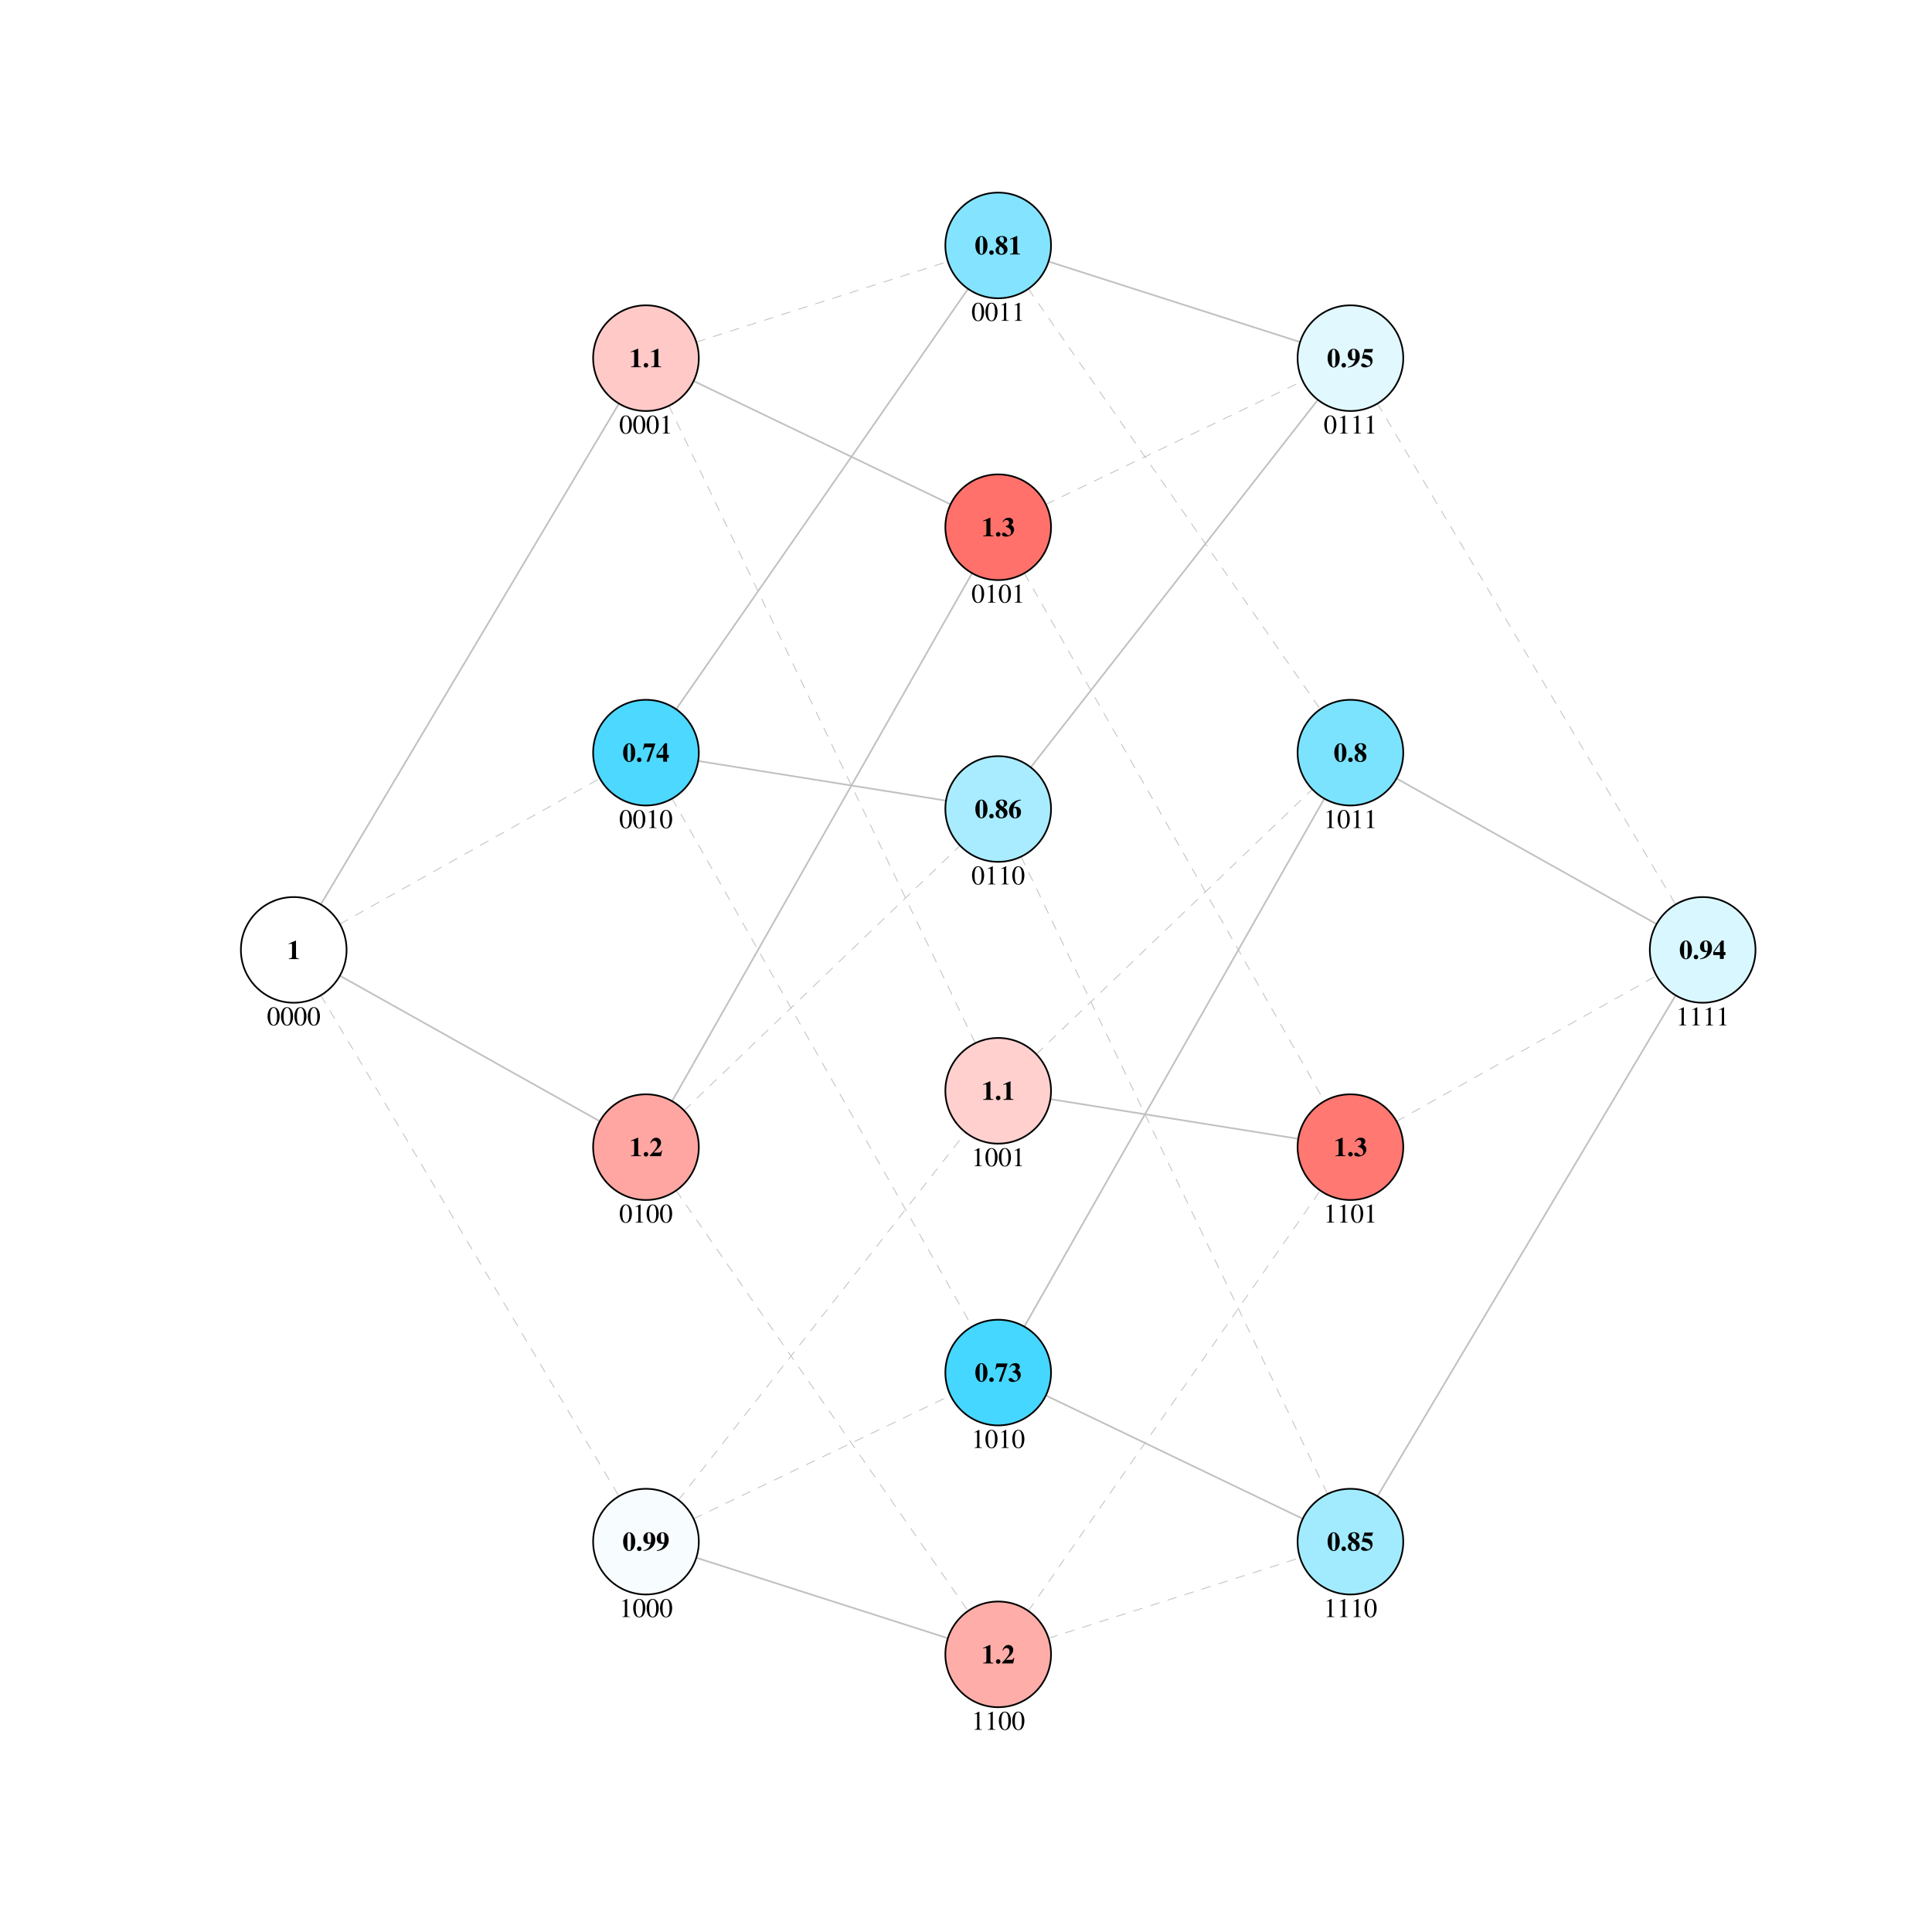
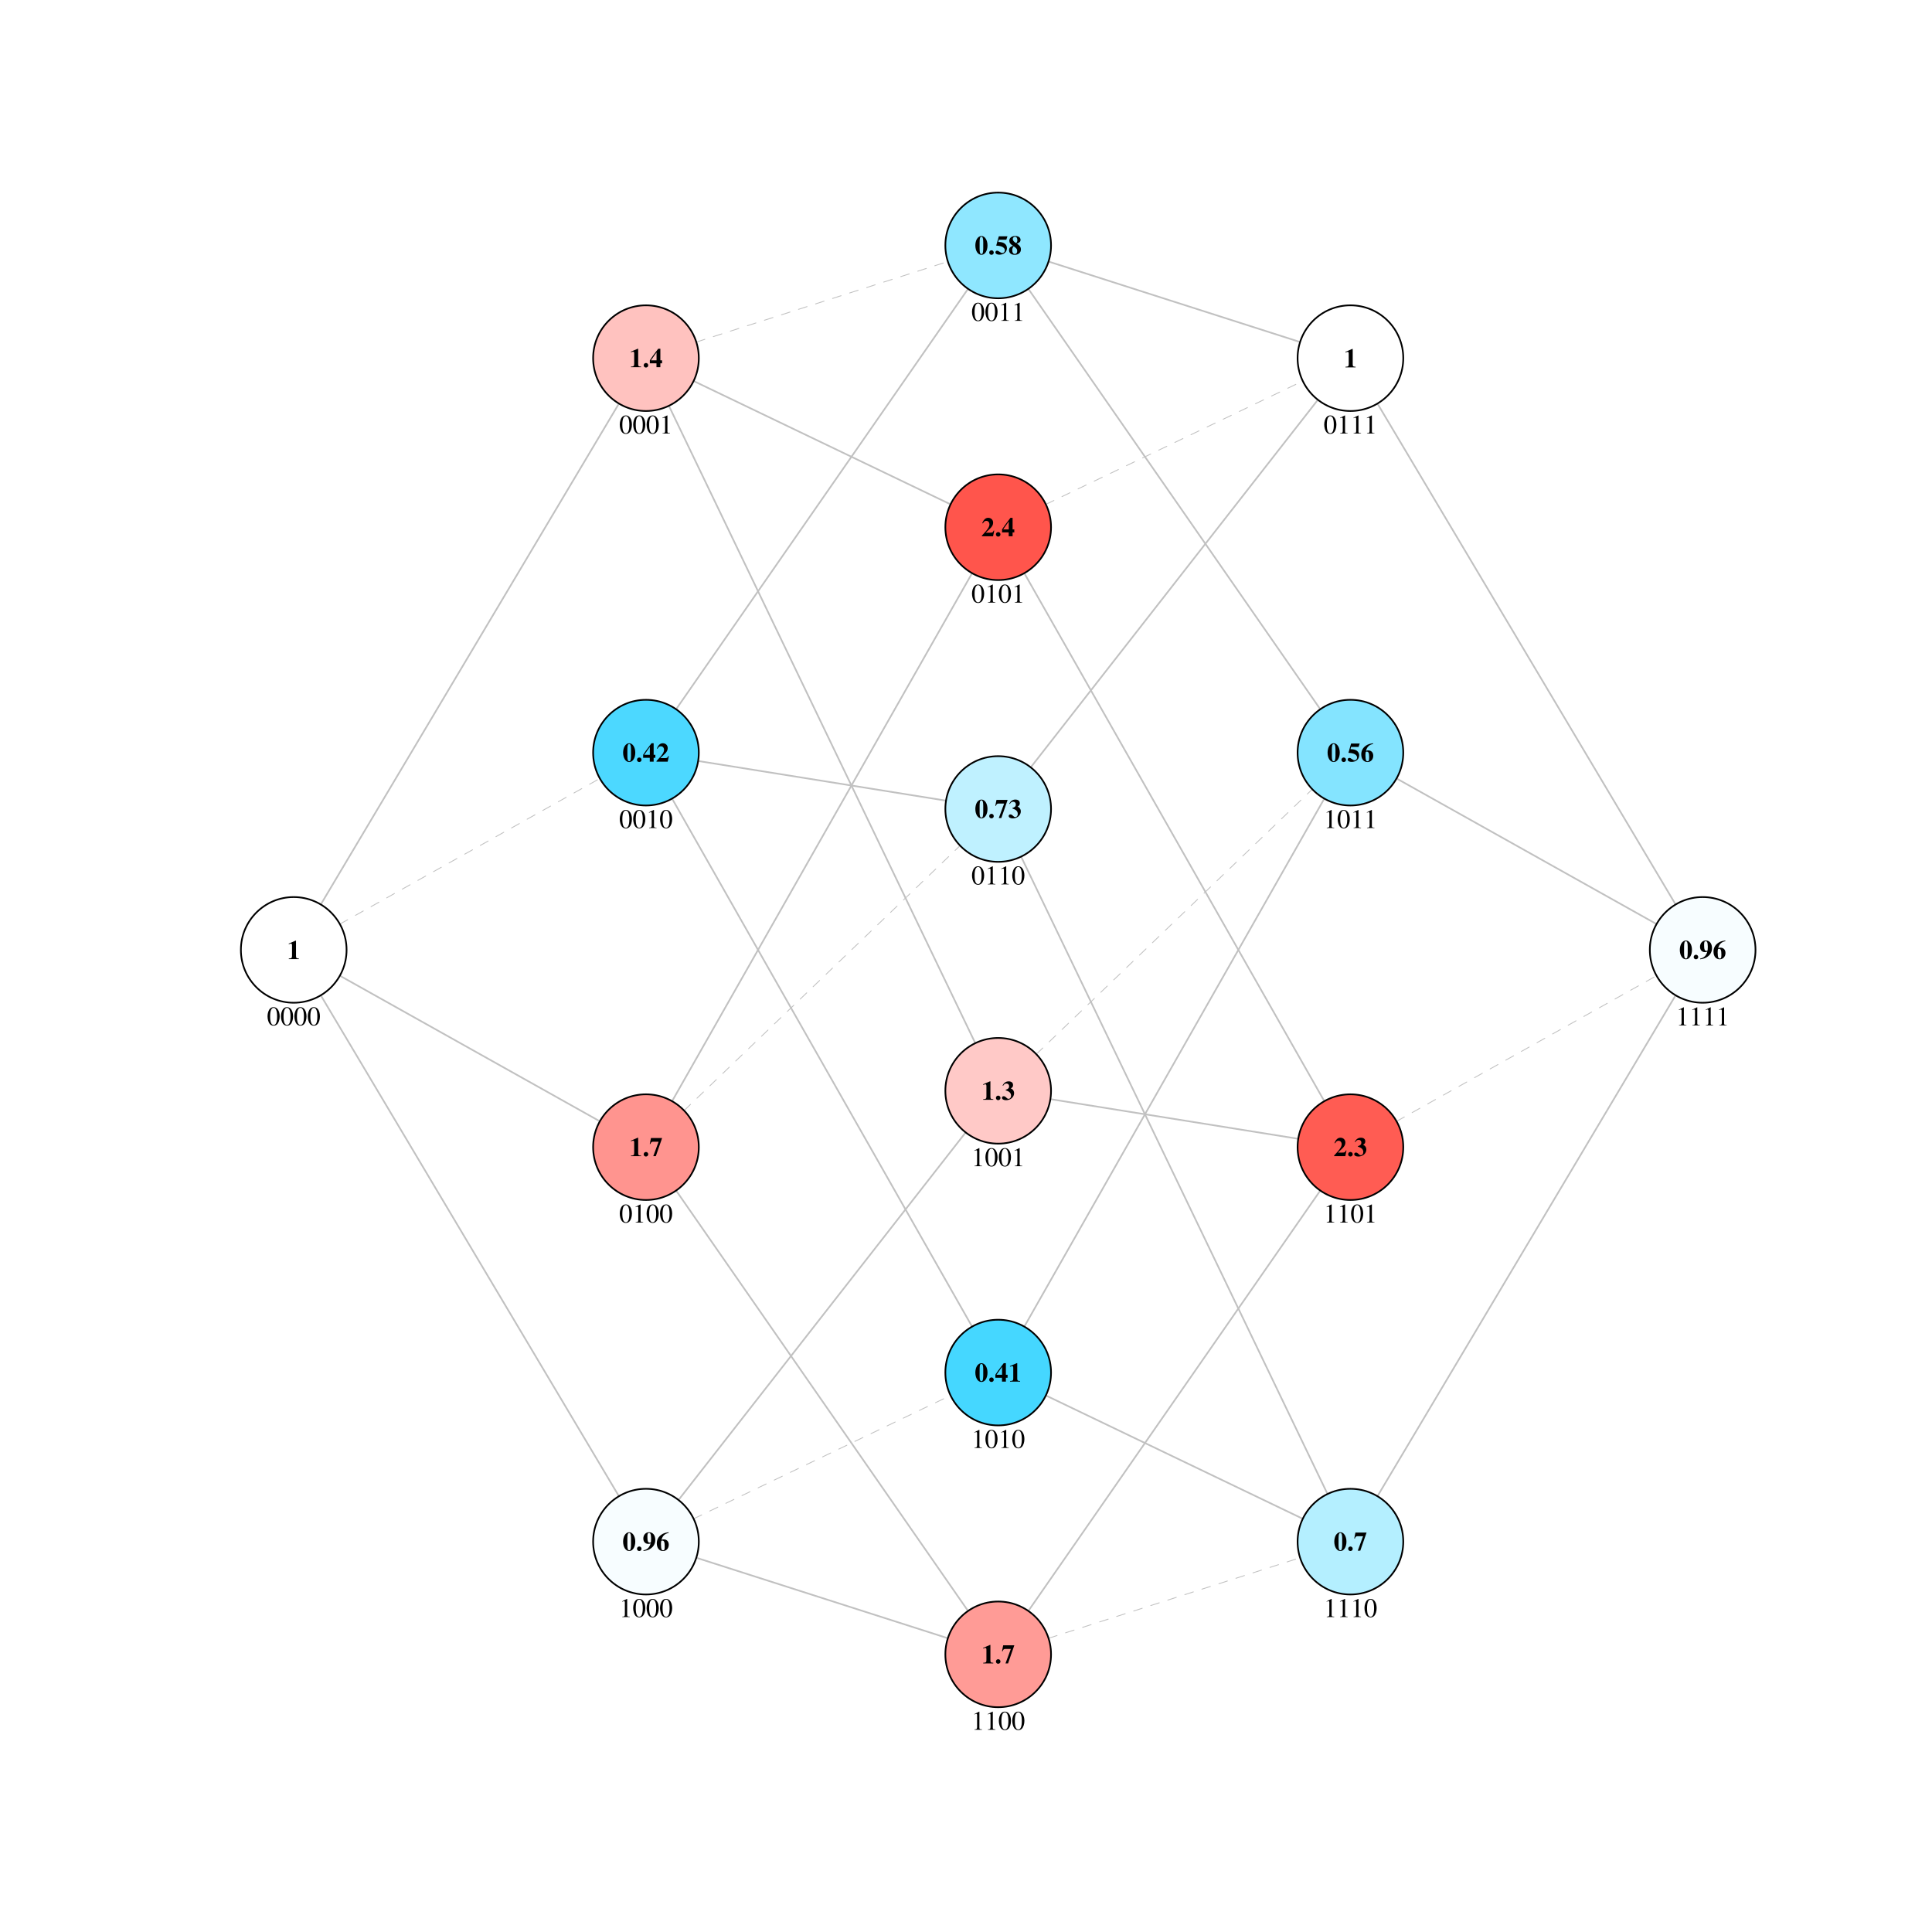
<svg xmlns="http://www.w3.org/2000/svg" class="svglite" width="864.00pt" height="864.00pt" viewBox="0 0 864.00 864.00">
  <defs>
    <style type="text/css">
    .svglite line, .svglite polyline, .svglite polygon, .svglite path, .svglite rect, .svglite circle {
      fill: none;
      stroke: #000000;
      stroke-linecap: round;
      stroke-linejoin: round;
      stroke-miterlimit: 10.00;
    }
  </style>
  </defs>
  <rect width="100%" height="100%" style="stroke: none; fill: #FFFFFF;" />
  <defs>
    <clipPath id="cpMC4wMHw4NjQuMDB8MC4wMHw4NjQuMDA=">
      <rect x="0.00" y="0.00" width="864.00" height="864.00" />
    </clipPath>
  </defs>
  <g clip-path="url(#cpMC4wMHw4NjQuMDB8MC4wMHw4NjQuMDA=)">
</g>
  <defs>
    <clipPath id="cpNTkuMDR8ODMzLjc2fDU5LjA0fDc5MC41Ng==">
      <rect x="59.04" y="59.04" width="774.72" height="731.52" />
    </clipPath>
  </defs>
  <g clip-path="url(#cpNTkuMDR8ODMzLjc2fDU5LjA0fDc5MC41Ng==)">
    <line x1="143.45" y1="404.50" x2="276.80" y2="180.47" style="stroke-width: 0.75; stroke: #C1C1C1;" />
    <line x1="151.98" y1="413.26" x2="268.27" y2="348.13" style="stroke-width: 0.38; stroke: #C1C1C1; stroke-dasharray: 4.00,4.00;" />
    <line x1="151.98" y1="436.34" x2="268.27" y2="501.47" style="stroke-width: 0.75; stroke: #C1C1C1;" />
-     <line x1="143.45" y1="445.10" x2="276.80" y2="669.13" style="stroke-width: 0.38; stroke: #C1C1C1; stroke-dasharray: 4.00,4.00;" />
+     <line x1="143.45" y1="445.10" x2="276.80" y2="669.13" style="stroke-width: 0.75; stroke: #C1C1C1;" />
    <line x1="311.38" y1="152.97" x2="423.90" y2="116.96" style="stroke-width: 0.38; stroke: #C1C1C1; stroke-dasharray: 4.00,4.00;" />
    <line x1="310.18" y1="170.39" x2="425.10" y2="225.55" style="stroke-width: 0.75; stroke: #C1C1C1;" />
-     <line x1="299.12" y1="181.46" x2="436.16" y2="466.51" style="stroke-width: 0.38; stroke: #C1C1C1; stroke-dasharray: 4.00,4.00;" />
+     <line x1="299.12" y1="181.46" x2="436.16" y2="466.51" style="stroke-width: 0.75; stroke: #C1C1C1;" />
    <line x1="302.36" y1="317.18" x2="432.92" y2="129.17" style="stroke-width: 0.75; stroke: #C1C1C1;" />
    <line x1="312.21" y1="340.32" x2="423.07" y2="358.06" style="stroke-width: 0.75; stroke: #C1C1C1;" />
-     <line x1="300.55" y1="357.13" x2="434.73" y2="593.28" style="stroke-width: 0.38; stroke: #C1C1C1; stroke-dasharray: 4.00,4.00;" />
+     <line x1="300.55" y1="357.13" x2="434.73" y2="593.28" style="stroke-width: 0.75; stroke: #C1C1C1;" />
    <line x1="300.55" y1="492.47" x2="434.73" y2="256.32" style="stroke-width: 0.75; stroke: #C1C1C1;" />
    <line x1="305.93" y1="496.65" x2="429.36" y2="378.16" style="stroke-width: 0.38; stroke: #C1C1C1; stroke-dasharray: 4.00,4.00;" />
-     <line x1="302.36" y1="532.42" x2="432.92" y2="720.43" style="stroke-width: 0.38; stroke: #C1C1C1; stroke-dasharray: 4.00,4.00;" />
-     <line x1="303.43" y1="670.81" x2="431.85" y2="506.43" style="stroke-width: 0.38; stroke: #C1C1C1; stroke-dasharray: 4.00,4.00;" />
+     <line x1="302.36" y1="532.42" x2="432.92" y2="720.43" style="stroke-width: 0.75; stroke: #C1C1C1;" />
+     <line x1="303.43" y1="670.81" x2="431.85" y2="506.43" style="stroke-width: 0.75; stroke: #C1C1C1;" />
    <line x1="310.18" y1="679.21" x2="425.10" y2="624.05" style="stroke-width: 0.38; stroke: #C1C1C1; stroke-dasharray: 4.00,4.00;" />
    <line x1="311.38" y1="696.63" x2="423.90" y2="732.64" style="stroke-width: 0.75; stroke: #C1C1C1;" />
    <line x1="468.90" y1="116.96" x2="581.42" y2="152.97" style="stroke-width: 0.75; stroke: #C1C1C1;" />
-     <line x1="459.88" y1="129.17" x2="590.44" y2="317.18" style="stroke-width: 0.38; stroke: #C1C1C1; stroke-dasharray: 4.00,4.00;" />
+     <line x1="459.88" y1="129.17" x2="590.44" y2="317.18" style="stroke-width: 0.75; stroke: #C1C1C1;" />
    <line x1="467.70" y1="225.55" x2="582.62" y2="170.39" style="stroke-width: 0.38; stroke: #C1C1C1; stroke-dasharray: 4.00,4.00;" />
-     <line x1="458.07" y1="256.32" x2="592.25" y2="492.47" style="stroke-width: 0.38; stroke: #C1C1C1; stroke-dasharray: 4.00,4.00;" />
+     <line x1="458.07" y1="256.32" x2="592.25" y2="492.47" style="stroke-width: 0.75; stroke: #C1C1C1;" />
    <line x1="460.95" y1="343.17" x2="589.37" y2="178.79" style="stroke-width: 0.75; stroke: #C1C1C1;" />
-     <line x1="456.64" y1="383.09" x2="593.68" y2="668.14" style="stroke-width: 0.38; stroke: #C1C1C1; stroke-dasharray: 4.00,4.00;" />
+     <line x1="456.64" y1="383.09" x2="593.68" y2="668.14" style="stroke-width: 0.75; stroke: #C1C1C1;" />
    <line x1="463.44" y1="471.44" x2="586.87" y2="352.95" style="stroke-width: 0.38; stroke: #C1C1C1; stroke-dasharray: 4.00,4.00;" />
    <line x1="469.73" y1="491.54" x2="580.59" y2="509.28" style="stroke-width: 0.75; stroke: #C1C1C1;" />
    <line x1="458.07" y1="593.28" x2="592.25" y2="357.13" style="stroke-width: 0.75; stroke: #C1C1C1;" />
    <line x1="467.70" y1="624.05" x2="582.62" y2="679.21" style="stroke-width: 0.75; stroke: #C1C1C1;" />
-     <line x1="459.88" y1="720.43" x2="590.44" y2="532.42" style="stroke-width: 0.38; stroke: #C1C1C1; stroke-dasharray: 4.00,4.00;" />
+     <line x1="459.88" y1="720.43" x2="590.44" y2="532.42" style="stroke-width: 0.75; stroke: #C1C1C1;" />
    <line x1="468.90" y1="732.64" x2="581.42" y2="696.63" style="stroke-width: 0.38; stroke: #C1C1C1; stroke-dasharray: 4.00,4.00;" />
-     <line x1="616.00" y1="180.47" x2="749.35" y2="404.50" style="stroke-width: 0.38; stroke: #C1C1C1; stroke-dasharray: 4.00,4.00;" />
+     <line x1="616.00" y1="180.47" x2="749.35" y2="404.50" style="stroke-width: 0.75; stroke: #C1C1C1;" />
    <line x1="624.53" y1="348.13" x2="740.82" y2="413.26" style="stroke-width: 0.75; stroke: #C1C1C1;" />
    <line x1="624.53" y1="501.47" x2="740.82" y2="436.34" style="stroke-width: 0.38; stroke: #C1C1C1; stroke-dasharray: 4.00,4.00;" />
    <line x1="616.00" y1="669.13" x2="749.35" y2="445.10" style="stroke-width: 0.75; stroke: #C1C1C1;" />
    <circle cx="131.36" cy="424.80" r="23.63" style="stroke-width: 0.75; fill: #FFFFFF;" />
-     <circle cx="288.88" cy="160.17" r="23.63" style="stroke-width: 0.75; fill: #FFC9C7;" />
+     <circle cx="288.88" cy="160.17" r="23.63" style="stroke-width: 0.75; fill: #FFC2BF;" />
    <circle cx="288.88" cy="336.59" r="23.63" style="stroke-width: 0.75; fill: #4CD8FF;" />
-     <circle cx="288.88" cy="513.01" r="23.63" style="stroke-width: 0.75; fill: #FFA6A2;" />
+     <circle cx="288.88" cy="513.01" r="23.63" style="stroke-width: 0.75; fill: #FF948F;" />
    <circle cx="288.88" cy="689.43" r="23.63" style="stroke-width: 0.75; fill: #F7FDFF;" />
-     <circle cx="446.40" cy="109.76" r="23.63" style="stroke-width: 0.75; fill: #84E4FF;" />
-     <circle cx="446.40" cy="235.78" r="23.63" style="stroke-width: 0.75; fill: #FF716A;" />
-     <circle cx="446.40" cy="361.79" r="23.63" style="stroke-width: 0.75; fill: #A9ECFF;" />
-     <circle cx="446.40" cy="487.81" r="23.63" style="stroke-width: 0.75; fill: #FFD0CE;" />
+     <circle cx="446.40" cy="109.76" r="23.63" style="stroke-width: 0.75; fill: #8FE7FF;" />
+     <circle cx="446.40" cy="235.78" r="23.63" style="stroke-width: 0.75; fill: #FF554C;" />
+     <circle cx="446.40" cy="361.79" r="23.63" style="stroke-width: 0.75; fill: #BFF1FF;" />
+     <circle cx="446.40" cy="487.81" r="23.63" style="stroke-width: 0.75; fill: #FFC9C7;" />
    <circle cx="446.40" cy="613.82" r="23.63" style="stroke-width: 0.75; fill: #45D7FF;" />
-     <circle cx="446.40" cy="739.84" r="23.63" style="stroke-width: 0.75; fill: #FFADA9;" />
-     <circle cx="603.92" cy="160.17" r="23.63" style="stroke-width: 0.75; fill: #E1F8FF;" />
-     <circle cx="603.92" cy="336.59" r="23.63" style="stroke-width: 0.75; fill: #7CE3FF;" />
-     <circle cx="603.92" cy="513.01" r="23.63" style="stroke-width: 0.75; fill: #FF7871;" />
-     <circle cx="603.92" cy="689.43" r="23.63" style="stroke-width: 0.75; fill: #A2EBFF;" />
-     <circle cx="761.44" cy="424.80" r="23.63" style="stroke-width: 0.75; fill: #D9F7FF;" />
+     <circle cx="446.40" cy="739.84" r="23.63" style="stroke-width: 0.75; fill: #FF9B96;" />
+     <circle cx="603.92" cy="160.17" r="23.63" style="stroke-width: 0.75; fill: #FFFFFF;" />
+     <circle cx="603.92" cy="336.59" r="23.63" style="stroke-width: 0.75; fill: #84E4FF;" />
+     <circle cx="603.92" cy="513.01" r="23.63" style="stroke-width: 0.75; fill: #FF5C53;" />
+     <circle cx="603.92" cy="689.43" r="23.63" style="stroke-width: 0.75; fill: #B4EFFF;" />
+     <circle cx="761.44" cy="424.80" r="23.63" style="stroke-width: 0.75; fill: #F7FDFF;" />
  </g>
  <g clip-path="url(#cpMC4wMHw4NjQuMDB8MC4wMHw4NjQuMDA=)">
    <text x="131.36" y="428.92" text-anchor="middle" style="font-size: 12.00px; font-weight: bold; font-family: Times;" textLength="6.00px" lengthAdjust="spacingAndGlyphs">1</text>
-     <text x="288.88" y="164.21" text-anchor="middle" style="font-size: 12.00px; font-weight: bold; font-family: Times;" textLength="15.00px" lengthAdjust="spacingAndGlyphs">1.1</text>
-     <text x="288.88" y="340.63" text-anchor="middle" style="font-size: 12.00px; font-weight: bold; font-family: Times;" textLength="21.00px" lengthAdjust="spacingAndGlyphs">0.74</text>
-     <text x="288.88" y="517.05" text-anchor="middle" style="font-size: 12.00px; font-weight: bold; font-family: Times;" textLength="15.00px" lengthAdjust="spacingAndGlyphs">1.2</text>
-     <text x="288.88" y="693.47" text-anchor="middle" style="font-size: 12.00px; font-weight: bold; font-family: Times;" textLength="21.00px" lengthAdjust="spacingAndGlyphs">0.99</text>
-     <text x="446.40" y="113.80" text-anchor="middle" style="font-size: 12.00px; font-weight: bold; font-family: Times;" textLength="21.00px" lengthAdjust="spacingAndGlyphs">0.81</text>
-     <text x="446.40" y="239.81" text-anchor="middle" style="font-size: 12.00px; font-weight: bold; font-family: Times;" textLength="15.00px" lengthAdjust="spacingAndGlyphs">1.3</text>
-     <text x="446.40" y="365.83" text-anchor="middle" style="font-size: 12.00px; font-weight: bold; font-family: Times;" textLength="21.00px" lengthAdjust="spacingAndGlyphs">0.86</text>
-     <text x="446.40" y="491.85" text-anchor="middle" style="font-size: 12.00px; font-weight: bold; font-family: Times;" textLength="15.00px" lengthAdjust="spacingAndGlyphs">1.1</text>
-     <text x="446.40" y="617.86" text-anchor="middle" style="font-size: 12.00px; font-weight: bold; font-family: Times;" textLength="21.00px" lengthAdjust="spacingAndGlyphs">0.73</text>
-     <text x="446.40" y="743.88" text-anchor="middle" style="font-size: 12.00px; font-weight: bold; font-family: Times;" textLength="15.00px" lengthAdjust="spacingAndGlyphs">1.2</text>
-     <text x="603.92" y="164.21" text-anchor="middle" style="font-size: 12.00px; font-weight: bold; font-family: Times;" textLength="21.00px" lengthAdjust="spacingAndGlyphs">0.95</text>
-     <text x="603.92" y="340.63" text-anchor="middle" style="font-size: 12.00px; font-weight: bold; font-family: Times;" textLength="15.00px" lengthAdjust="spacingAndGlyphs">0.8</text>
-     <text x="603.92" y="517.04" text-anchor="middle" style="font-size: 12.00px; font-weight: bold; font-family: Times;" textLength="15.00px" lengthAdjust="spacingAndGlyphs">1.3</text>
-     <text x="603.92" y="693.47" text-anchor="middle" style="font-size: 12.00px; font-weight: bold; font-family: Times;" textLength="21.00px" lengthAdjust="spacingAndGlyphs">0.85</text>
-     <text x="761.44" y="428.84" text-anchor="middle" style="font-size: 12.00px; font-weight: bold; font-family: Times;" textLength="21.00px" lengthAdjust="spacingAndGlyphs">0.94</text>
+     <text x="288.88" y="164.21" text-anchor="middle" style="font-size: 12.00px; font-weight: bold; font-family: Times;" textLength="15.00px" lengthAdjust="spacingAndGlyphs">1.4</text>
+     <text x="288.88" y="340.63" text-anchor="middle" style="font-size: 12.00px; font-weight: bold; font-family: Times;" textLength="21.00px" lengthAdjust="spacingAndGlyphs">0.42</text>
+     <text x="288.88" y="517.05" text-anchor="middle" style="font-size: 12.00px; font-weight: bold; font-family: Times;" textLength="15.00px" lengthAdjust="spacingAndGlyphs">1.7</text>
+     <text x="288.88" y="693.47" text-anchor="middle" style="font-size: 12.00px; font-weight: bold; font-family: Times;" textLength="21.00px" lengthAdjust="spacingAndGlyphs">0.96</text>
+     <text x="446.40" y="113.80" text-anchor="middle" style="font-size: 12.00px; font-weight: bold; font-family: Times;" textLength="21.00px" lengthAdjust="spacingAndGlyphs">0.58</text>
+     <text x="446.40" y="239.82" text-anchor="middle" style="font-size: 12.00px; font-weight: bold; font-family: Times;" textLength="15.00px" lengthAdjust="spacingAndGlyphs">2.4</text>
+     <text x="446.40" y="365.82" text-anchor="middle" style="font-size: 12.00px; font-weight: bold; font-family: Times;" textLength="21.00px" lengthAdjust="spacingAndGlyphs">0.73</text>
+     <text x="446.40" y="491.84" text-anchor="middle" style="font-size: 12.00px; font-weight: bold; font-family: Times;" textLength="15.00px" lengthAdjust="spacingAndGlyphs">1.3</text>
+     <text x="446.40" y="617.87" text-anchor="middle" style="font-size: 12.00px; font-weight: bold; font-family: Times;" textLength="21.00px" lengthAdjust="spacingAndGlyphs">0.41</text>
+     <text x="446.40" y="743.88" text-anchor="middle" style="font-size: 12.00px; font-weight: bold; font-family: Times;" textLength="15.00px" lengthAdjust="spacingAndGlyphs">1.7</text>
+     <text x="603.92" y="164.29" text-anchor="middle" style="font-size: 12.00px; font-weight: bold; font-family: Times;" textLength="6.00px" lengthAdjust="spacingAndGlyphs">1</text>
+     <text x="603.92" y="340.63" text-anchor="middle" style="font-size: 12.00px; font-weight: bold; font-family: Times;" textLength="21.00px" lengthAdjust="spacingAndGlyphs">0.56</text>
+     <text x="603.92" y="517.04" text-anchor="middle" style="font-size: 12.00px; font-weight: bold; font-family: Times;" textLength="15.00px" lengthAdjust="spacingAndGlyphs">2.3</text>
+     <text x="603.92" y="693.47" text-anchor="middle" style="font-size: 12.00px; font-weight: bold; font-family: Times;" textLength="15.00px" lengthAdjust="spacingAndGlyphs">0.7</text>
+     <text x="761.44" y="428.84" text-anchor="middle" style="font-size: 12.00px; font-weight: bold; font-family: Times;" textLength="21.00px" lengthAdjust="spacingAndGlyphs">0.96</text>
    <text x="131.36" y="458.52" text-anchor="middle" style="font-size: 12.00px; font-family: Times;" textLength="23.99px" lengthAdjust="spacingAndGlyphs">0000</text>
    <text x="288.88" y="193.89" text-anchor="middle" style="font-size: 12.00px; font-family: Times;" textLength="23.99px" lengthAdjust="spacingAndGlyphs">0001</text>
    <text x="288.88" y="370.31" text-anchor="middle" style="font-size: 12.00px; font-family: Times;" textLength="23.99px" lengthAdjust="spacingAndGlyphs">0010</text>
    <text x="288.88" y="546.73" text-anchor="middle" style="font-size: 12.00px; font-family: Times;" textLength="23.99px" lengthAdjust="spacingAndGlyphs">0100</text>
    <text x="288.88" y="723.15" text-anchor="middle" style="font-size: 12.00px; font-family: Times;" textLength="23.99px" lengthAdjust="spacingAndGlyphs">1000</text>
    <text x="446.40" y="143.48" text-anchor="middle" style="font-size: 12.00px; font-family: Times;" textLength="23.99px" lengthAdjust="spacingAndGlyphs">0011</text>
    <text x="446.40" y="269.50" text-anchor="middle" style="font-size: 12.00px; font-family: Times;" textLength="23.99px" lengthAdjust="spacingAndGlyphs">0101</text>
    <text x="446.40" y="395.51" text-anchor="middle" style="font-size: 12.00px; font-family: Times;" textLength="23.99px" lengthAdjust="spacingAndGlyphs">0110</text>
    <text x="446.40" y="521.53" text-anchor="middle" style="font-size: 12.00px; font-family: Times;" textLength="23.99px" lengthAdjust="spacingAndGlyphs">1001</text>
    <text x="446.40" y="647.54" text-anchor="middle" style="font-size: 12.00px; font-family: Times;" textLength="23.99px" lengthAdjust="spacingAndGlyphs">1010</text>
    <text x="446.40" y="773.56" text-anchor="middle" style="font-size: 12.00px; font-family: Times;" textLength="23.99px" lengthAdjust="spacingAndGlyphs">1100</text>
    <text x="603.92" y="193.89" text-anchor="middle" style="font-size: 12.00px; font-family: Times;" textLength="23.99px" lengthAdjust="spacingAndGlyphs">0111</text>
    <text x="603.92" y="370.31" text-anchor="middle" style="font-size: 12.00px; font-family: Times;" textLength="23.99px" lengthAdjust="spacingAndGlyphs">1011</text>
    <text x="603.92" y="546.73" text-anchor="middle" style="font-size: 12.00px; font-family: Times;" textLength="23.99px" lengthAdjust="spacingAndGlyphs">1101</text>
    <text x="603.92" y="723.15" text-anchor="middle" style="font-size: 12.00px; font-family: Times;" textLength="23.99px" lengthAdjust="spacingAndGlyphs">1110</text>
    <text x="761.44" y="458.57" text-anchor="middle" style="font-size: 12.00px; font-family: Times;" textLength="23.99px" lengthAdjust="spacingAndGlyphs">1111</text>
  </g>
</svg>
